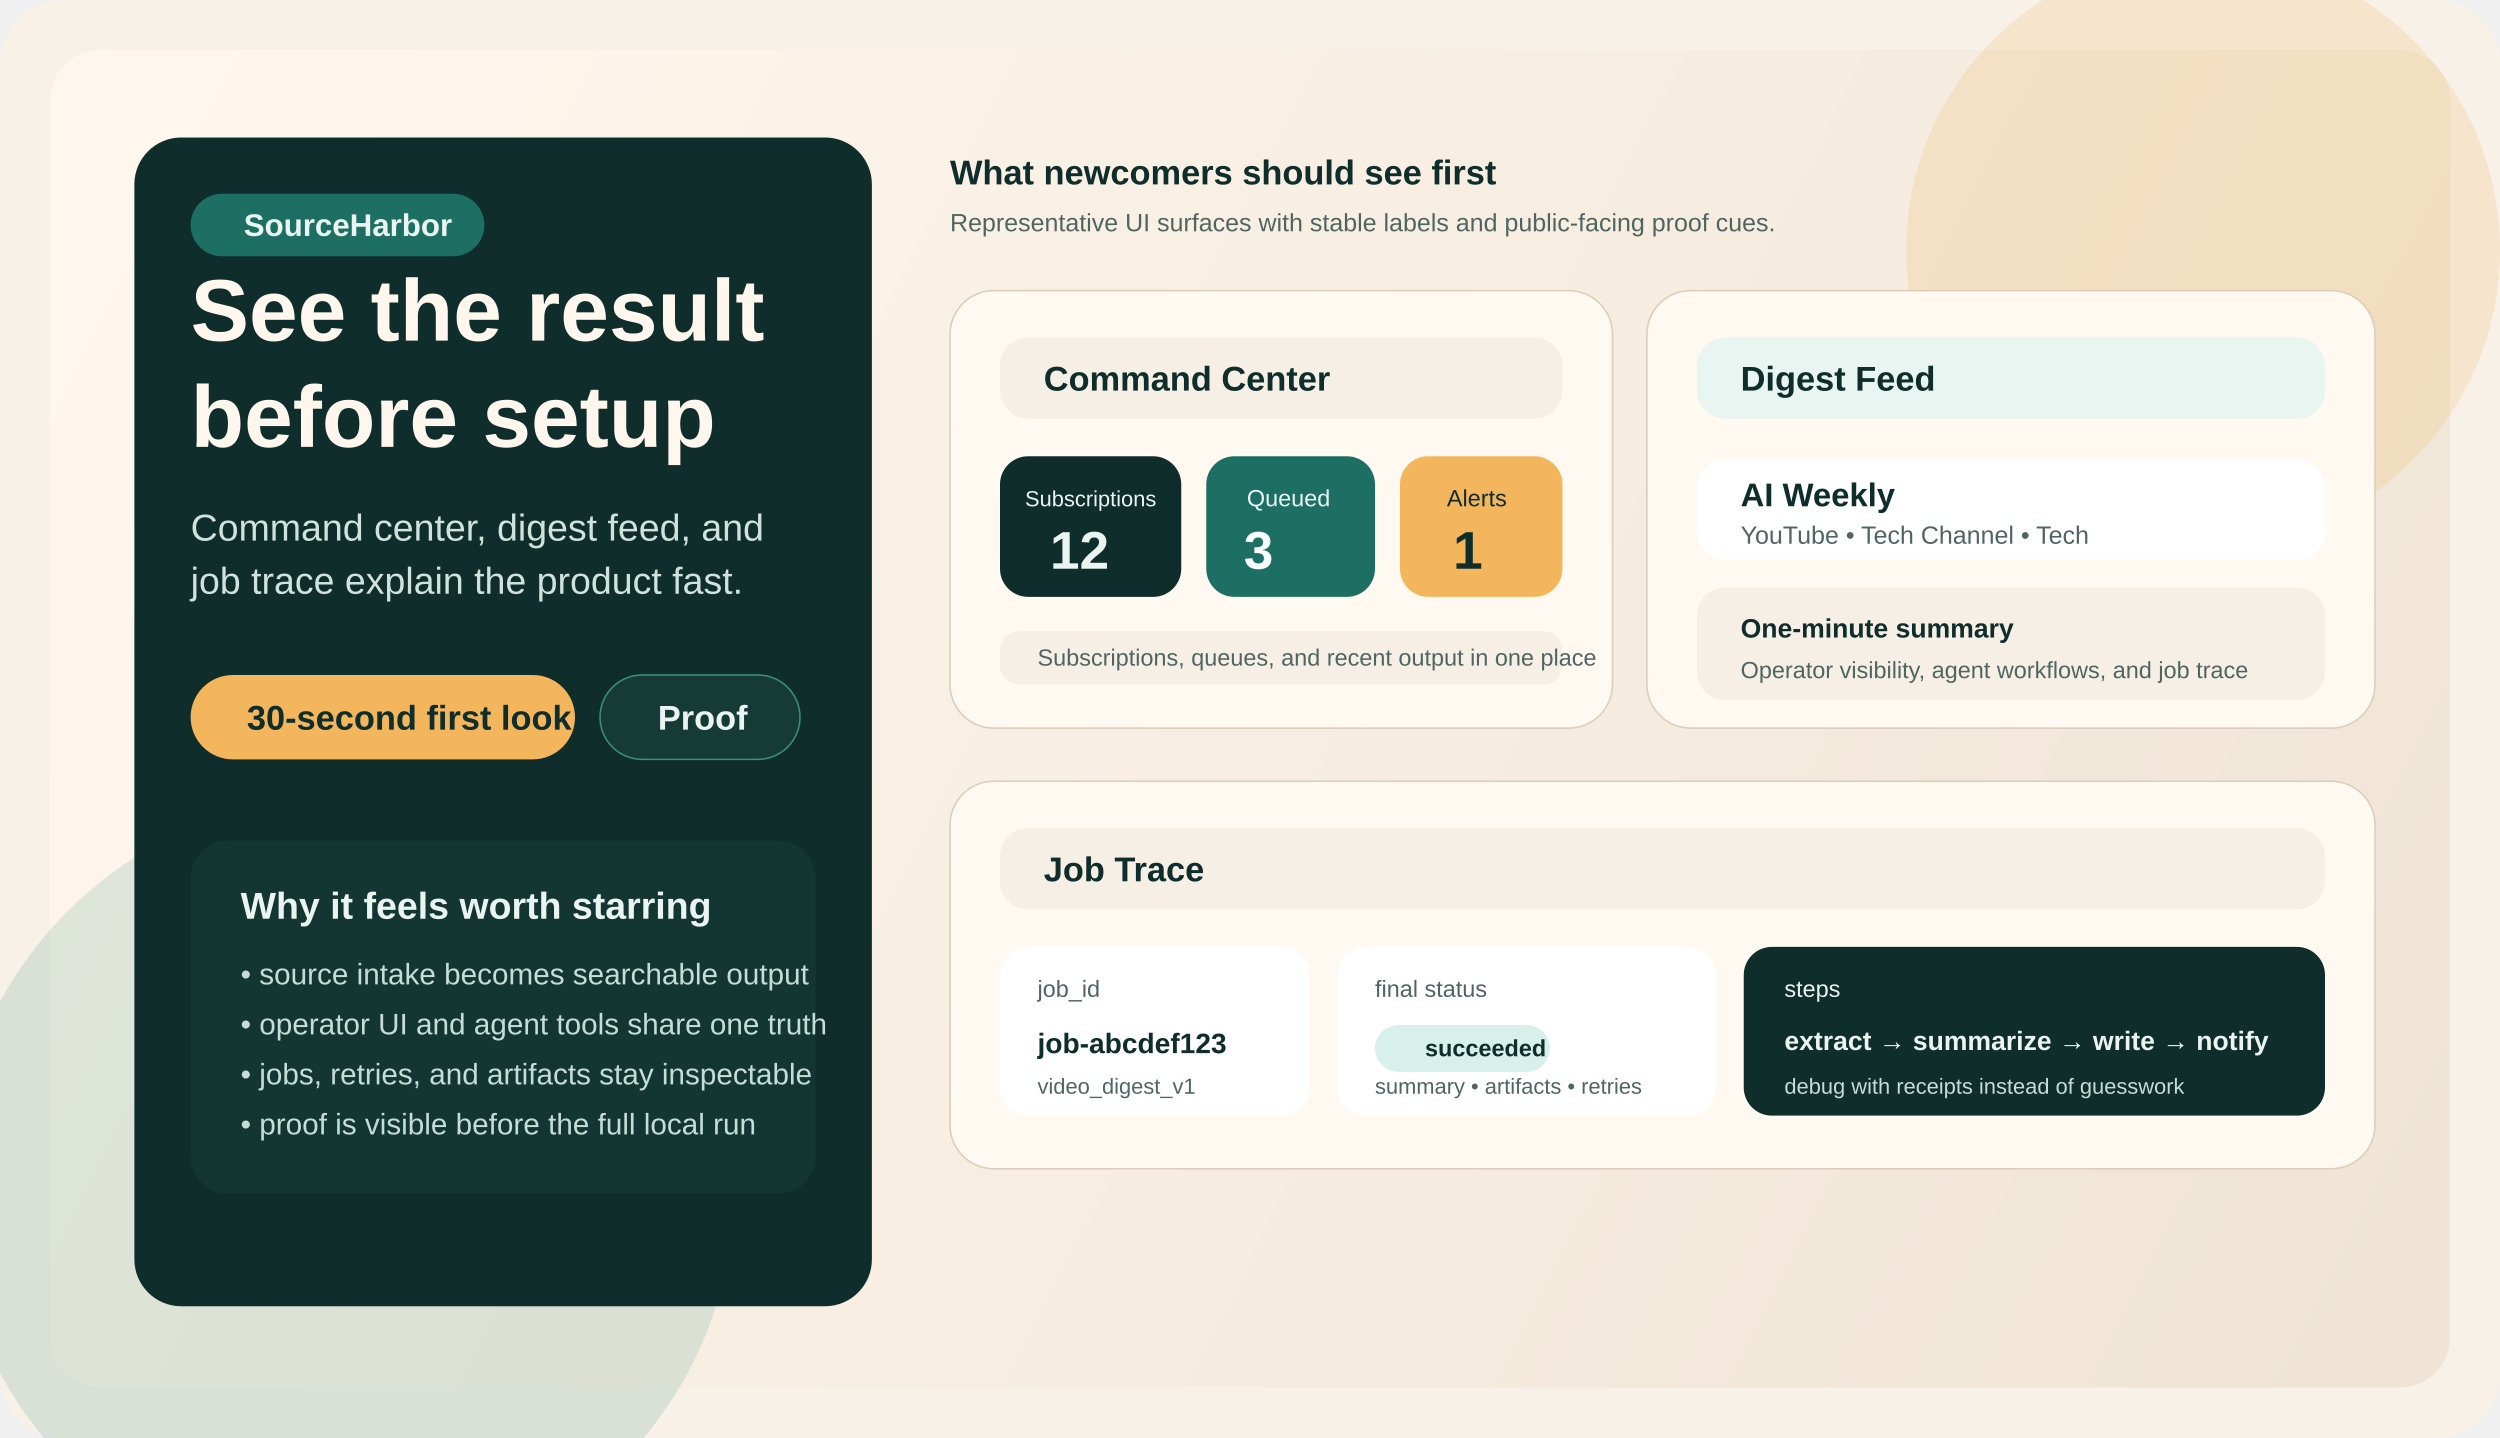
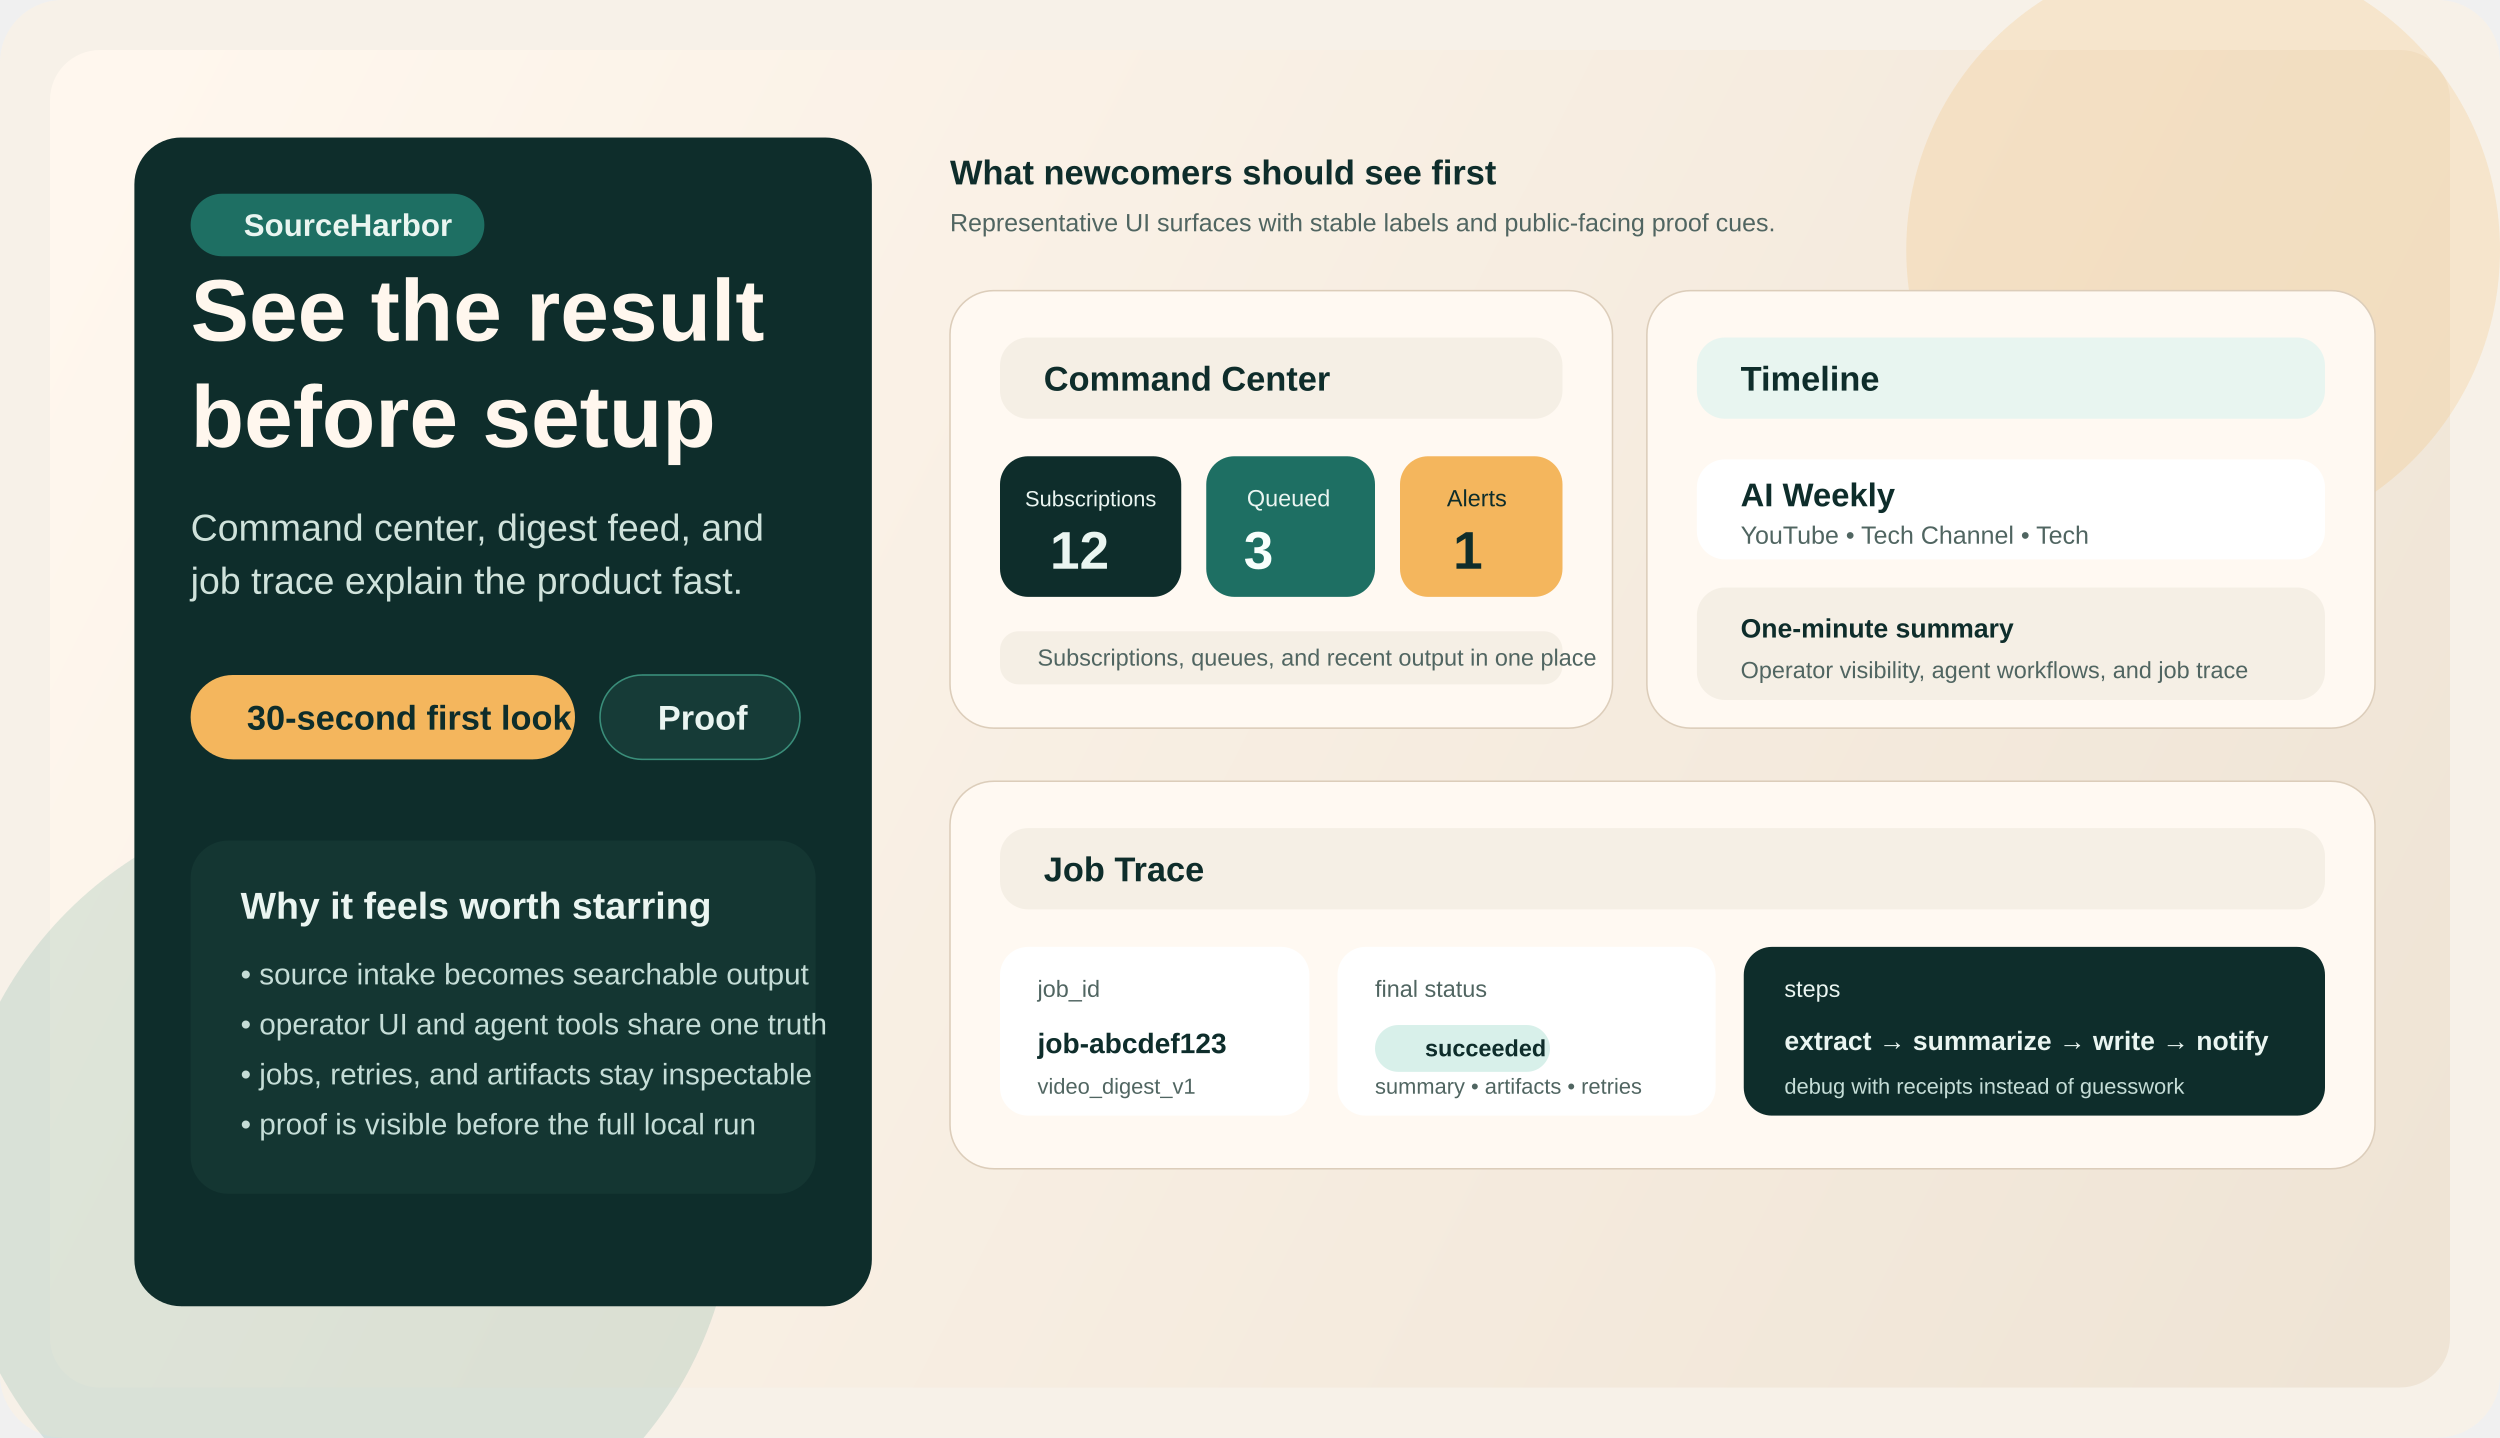
<svg xmlns="http://www.w3.org/2000/svg" width="1600" height="920" viewBox="0 0 1600 920" fill="none" role="img" aria-labelledby="heroTitle heroDesc">
  <rect width="1600" height="920" rx="40" fill="#F7F1E8" />
  <rect x="32" y="32" width="1536" height="856" rx="32" fill="url(#bg)" />
  <circle cx="1410" cy="160" r="190" fill="#F4B65D" fill-opacity="0.20" />
  <circle cx="220" cy="760" r="250" fill="#3A8E7A" fill-opacity="0.16" />
  <rect x="86" y="88" width="472" height="748" rx="30" fill="#0E2D2B" />
  <rect x="122" y="124" width="188" height="40" rx="20" fill="#1E6F63" />
  <text x="156" y="151" fill="#EAF5F1" font-family="Arial, Helvetica, sans-serif" font-size="20" font-weight="700">SourceHarbor</text>
  <text x="122" y="218" fill="#FFF7EE" font-family="Arial, Helvetica, sans-serif" font-size="56" font-weight="700">See the result</text>
  <text x="122" y="286" fill="#FFF7EE" font-family="Arial, Helvetica, sans-serif" font-size="56" font-weight="700">before setup</text>
  <text x="122" y="346" fill="#CFE2DB" font-family="Arial, Helvetica, sans-serif" font-size="24">Command center, digest feed, and</text>
  <text x="122" y="380" fill="#CFE2DB" font-family="Arial, Helvetica, sans-serif" font-size="24">job trace explain the product fast.</text>
  <rect x="122" y="432" width="246" height="54" rx="27" fill="#F4B65D" />
  <text x="158" y="467" fill="#0E2D2B" font-family="Arial, Helvetica, sans-serif" font-size="22" font-weight="700">30-second first look</text>
  <rect x="384" y="432" width="128" height="54" rx="27" fill="#163B37" stroke="#3A8E7A" />
  <text x="421" y="467" fill="#EAF5F1" font-family="Arial, Helvetica, sans-serif" font-size="22" font-weight="700">Proof</text>
  <rect x="122" y="538" width="400" height="226" rx="24" fill="#143632" />
  <text x="154" y="588" fill="#EAF5F1" font-family="Arial, Helvetica, sans-serif" font-size="24" font-weight="700">Why it feels worth starring</text>
  <text x="154" y="630" fill="#C5DDD7" font-family="Arial, Helvetica, sans-serif" font-size="19">• source intake becomes searchable output</text>
  <text x="154" y="662" fill="#C5DDD7" font-family="Arial, Helvetica, sans-serif" font-size="19">• operator UI and agent tools share one truth</text>
  <text x="154" y="694" fill="#C5DDD7" font-family="Arial, Helvetica, sans-serif" font-size="19">• jobs, retries, and artifacts stay inspectable</text>
  <text x="154" y="726" fill="#C5DDD7" font-family="Arial, Helvetica, sans-serif" font-size="19">• proof is visible before the full local run</text>
  <text x="608" y="118" fill="#0E2D2B" font-family="Arial, Helvetica, sans-serif" font-size="22" font-weight="700">What newcomers should see first</text>
  <text x="608" y="148" fill="#506561" font-family="Arial, Helvetica, sans-serif" font-size="16">Representative UI surfaces with stable labels and public-facing proof cues.</text>
  <rect x="608" y="186" width="424" height="280" rx="28" fill="#FFF9F2" stroke="#DCCDBA" />
  <rect x="640" y="216" width="360" height="52" rx="18" fill="#F5EFE5" />
  <text x="668" y="250" fill="#0E2D2B" font-family="Arial, Helvetica, sans-serif" font-size="22" font-weight="700">Command Center</text>
  <rect x="640" y="292" width="116" height="90" rx="18" fill="#0E2D2B" />
  <text x="656" y="324" fill="#EAF5F1" font-family="Arial, Helvetica, sans-serif" font-size="14">Subscriptions</text>
  <text x="672" y="364" fill="#EAF5F1" font-family="Arial, Helvetica, sans-serif" font-size="34" font-weight="700">12</text>
  <rect x="772" y="292" width="108" height="90" rx="18" fill="#1E6F63" />
  <text x="798" y="324" fill="#EAF5F1" font-family="Arial, Helvetica, sans-serif" font-size="15">Queued</text>
  <text x="796" y="364" fill="#F8FFFD" font-family="Arial, Helvetica, sans-serif" font-size="34" font-weight="700">3</text>
  <rect x="896" y="292" width="104" height="90" rx="18" fill="#F4B65D" />
  <text x="926" y="324" fill="#0E2D2B" font-family="Arial, Helvetica, sans-serif" font-size="15">Alerts</text>
  <text x="930" y="364" fill="#0E2D2B" font-family="Arial, Helvetica, sans-serif" font-size="34" font-weight="700">1</text>
  <rect x="640" y="404" width="360" height="34" rx="12" fill="#F5EFE5" />
  <text x="664" y="426" fill="#506561" font-family="Arial, Helvetica, sans-serif" font-size="15">Subscriptions, queues, and recent output in one place</text>
  <rect x="1054" y="186" width="466" height="280" rx="28" fill="#FFF9F2" stroke="#DCCDBA" />
  <rect x="1086" y="216" width="402" height="52" rx="18" fill="#E8F5F0" />
-   <text x="1114" y="250" fill="#0E2D2B" font-family="Arial, Helvetica, sans-serif" font-size="22" font-weight="700">Digest Feed</text>
+   <text x="1114" y="250" fill="#0E2D2B" font-family="Arial, Helvetica, sans-serif" font-size="22" font-weight="700">Timeline</text>
  <rect x="1086" y="294" width="402" height="64" rx="18" fill="#FFFFFF" />
  <text x="1114" y="324" fill="#0E2D2B" font-family="Arial, Helvetica, sans-serif" font-size="21" font-weight="700">AI Weekly</text>
  <text x="1114" y="348" fill="#506561" font-family="Arial, Helvetica, sans-serif" font-size="16">YouTube • Tech Channel • Tech</text>
  <rect x="1086" y="376" width="402" height="72" rx="18" fill="#F5EFE5" />
  <text x="1114" y="408" fill="#0E2D2B" font-family="Arial, Helvetica, sans-serif" font-size="17" font-weight="700">One-minute summary</text>
  <text x="1114" y="434" fill="#506561" font-family="Arial, Helvetica, sans-serif" font-size="15">Operator visibility, agent workflows, and job trace</text>
  <rect x="608" y="500" width="912" height="248" rx="28" fill="#FFF9F2" stroke="#DCCDBA" />
  <rect x="640" y="530" width="848" height="52" rx="18" fill="#F5EFE5" />
  <text x="668" y="564" fill="#0E2D2B" font-family="Arial, Helvetica, sans-serif" font-size="22" font-weight="700">Job Trace</text>
  <rect x="640" y="606" width="198" height="108" rx="18" fill="#FFFFFF" />
  <text x="664" y="638" fill="#506561" font-family="Arial, Helvetica, sans-serif" font-size="15">job_id</text>
  <text x="664" y="674" fill="#0E2D2B" font-family="Arial, Helvetica, sans-serif" font-size="18" font-weight="700">job-abcdef123</text>
  <text x="664" y="700" fill="#506561" font-family="Arial, Helvetica, sans-serif" font-size="14">video_digest_v1</text>
  <rect x="856" y="606" width="242" height="108" rx="18" fill="#FFFFFF" />
  <text x="880" y="638" fill="#506561" font-family="Arial, Helvetica, sans-serif" font-size="15">final status</text>
  <rect x="880" y="656" width="112" height="30" rx="15" fill="#D8F0EA" />
  <text x="912" y="676" fill="#0E2D2B" font-family="Arial, Helvetica, sans-serif" font-size="15" font-weight="700">succeeded</text>
  <text x="880" y="700" fill="#506561" font-family="Arial, Helvetica, sans-serif" font-size="14">summary • artifacts • retries</text>
  <rect x="1116" y="606" width="372" height="108" rx="18" fill="#0E2D2B" />
  <text x="1142" y="638" fill="#EAF5F1" font-family="Arial, Helvetica, sans-serif" font-size="15">steps</text>
  <text x="1142" y="672" fill="#EAF5F1" font-family="Arial, Helvetica, sans-serif" font-size="17" font-weight="700">extract → summarize → write → notify</text>
  <text x="1142" y="700" fill="#C5DDD7" font-family="Arial, Helvetica, sans-serif" font-size="14">debug with receipts instead of guesswork</text>
  <defs>
    <linearGradient id="bg" x1="65" y1="92" x2="1534" y2="842" gradientUnits="userSpaceOnUse">
      <stop stop-color="#FFF7EE" />
      <stop offset="1" stop-color="#EFE4D5" />
    </linearGradient>
  </defs>
</svg>
